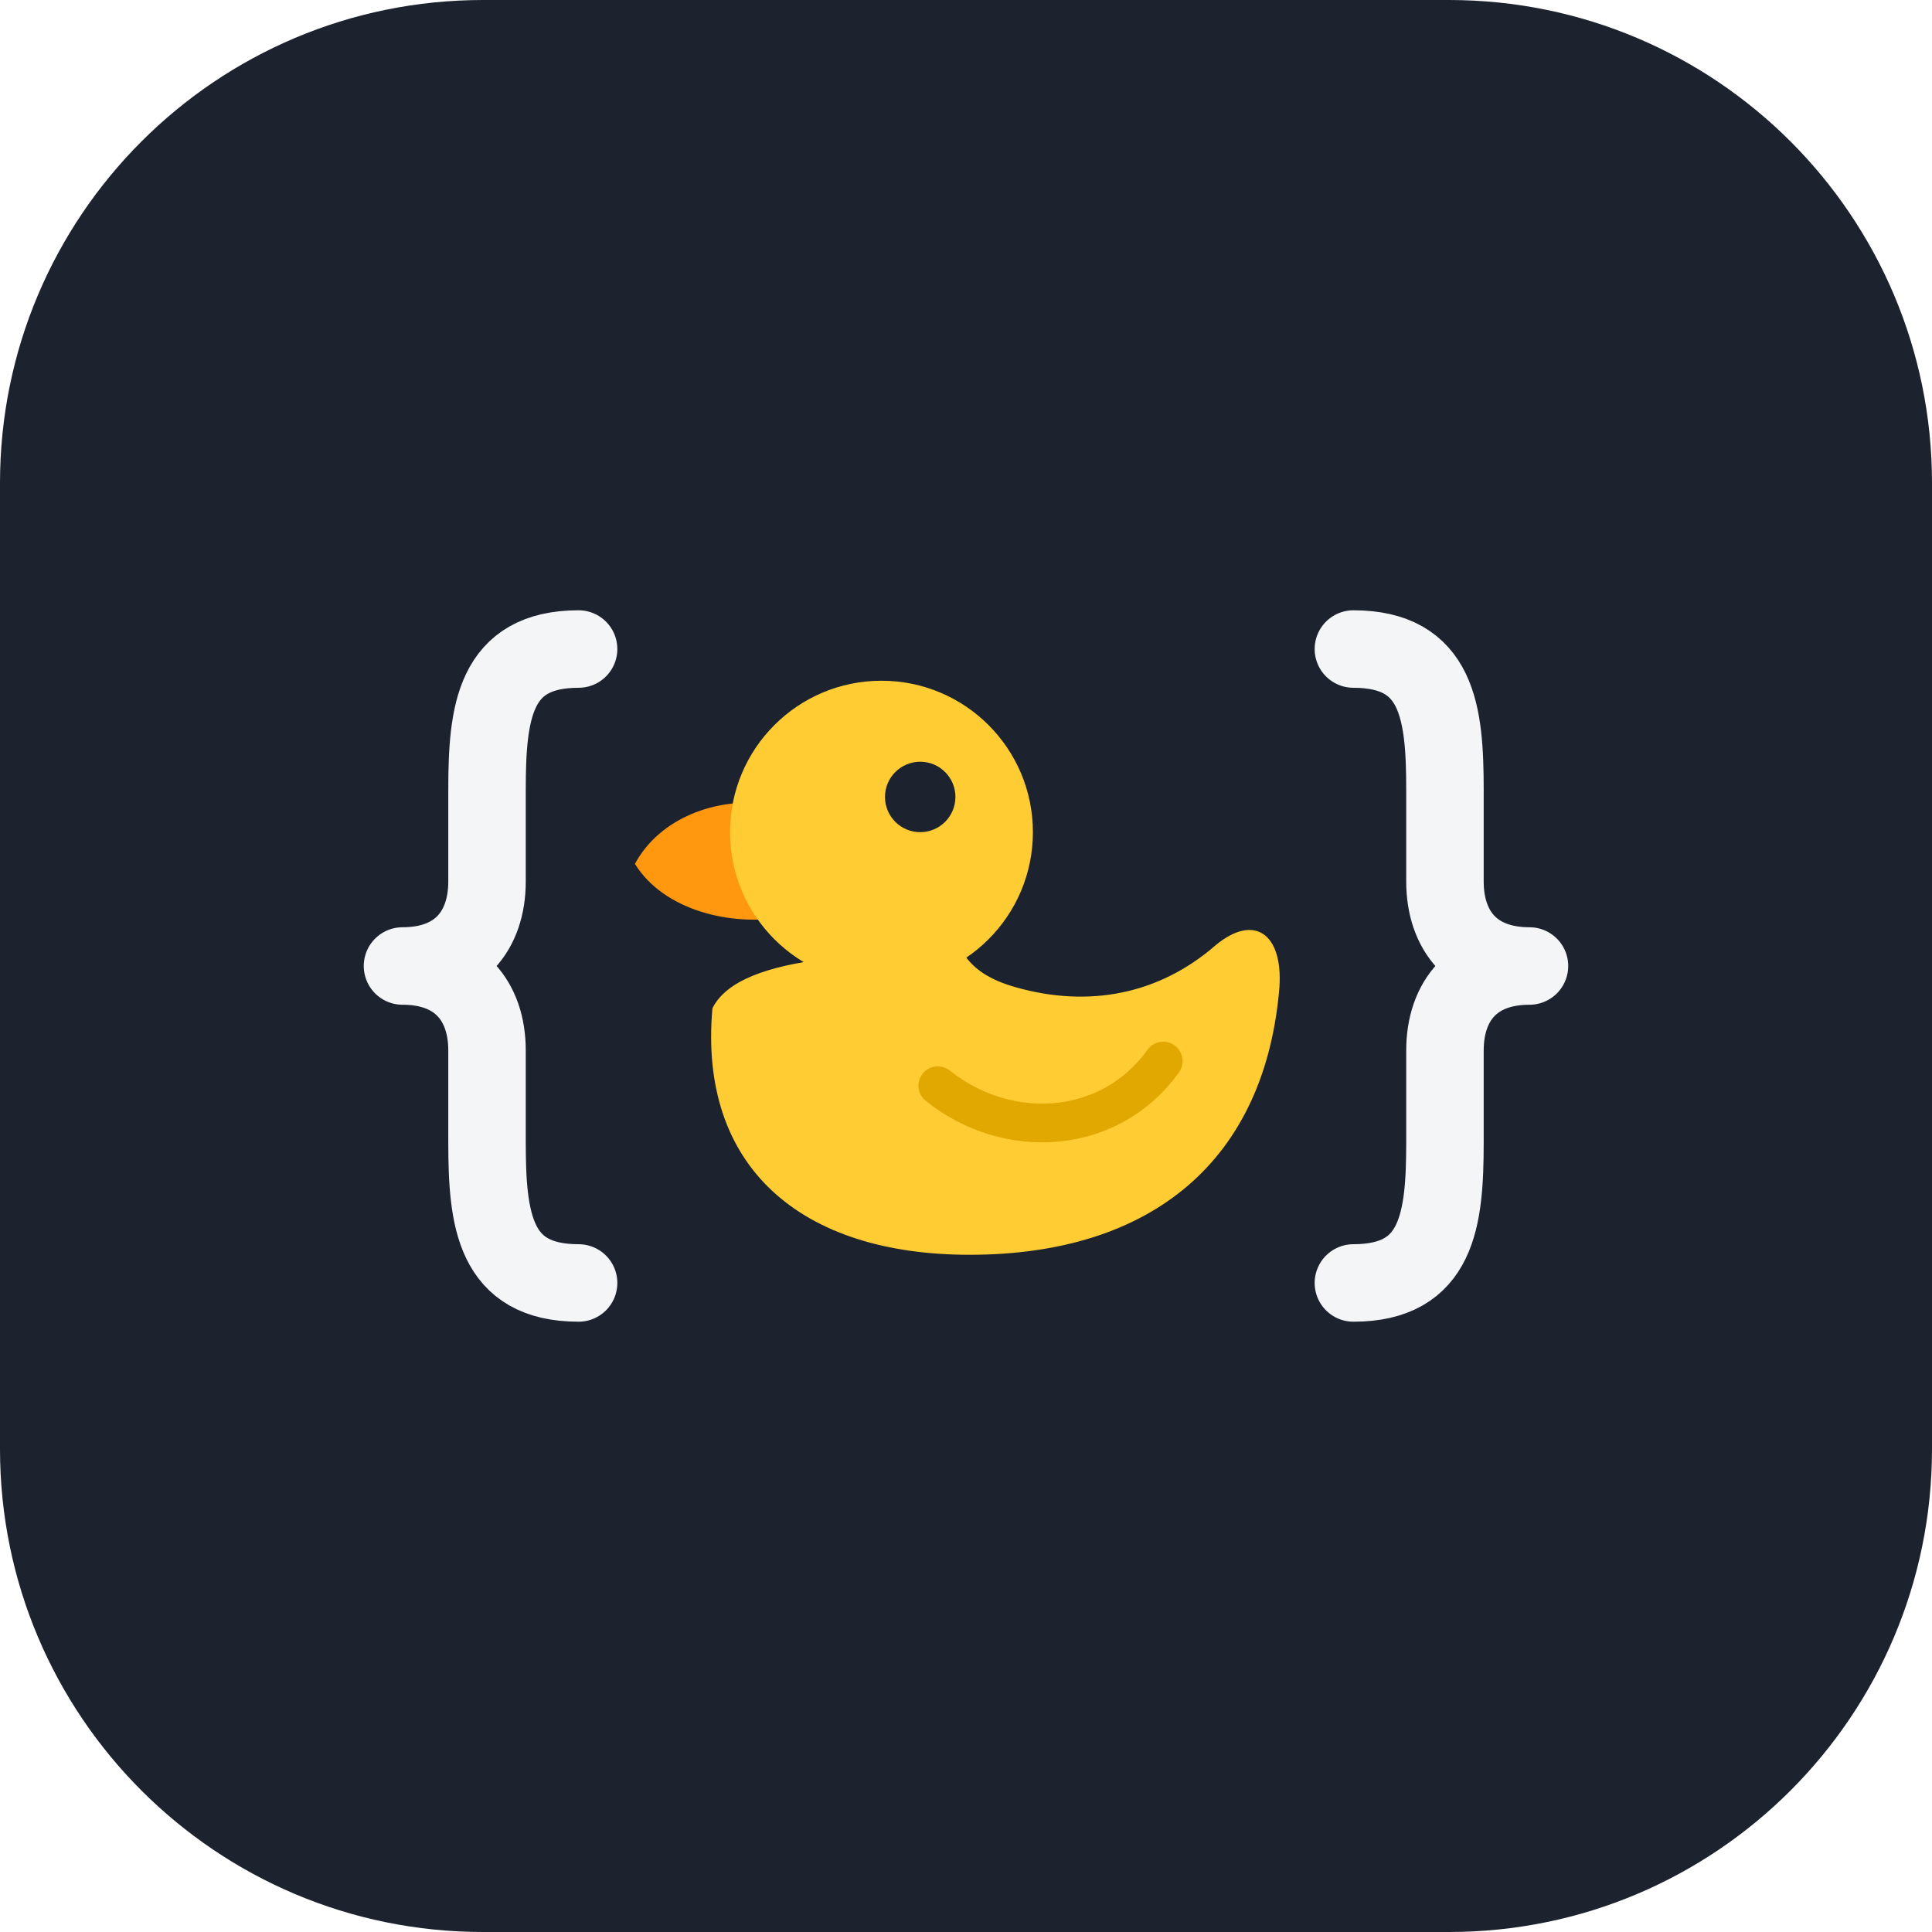
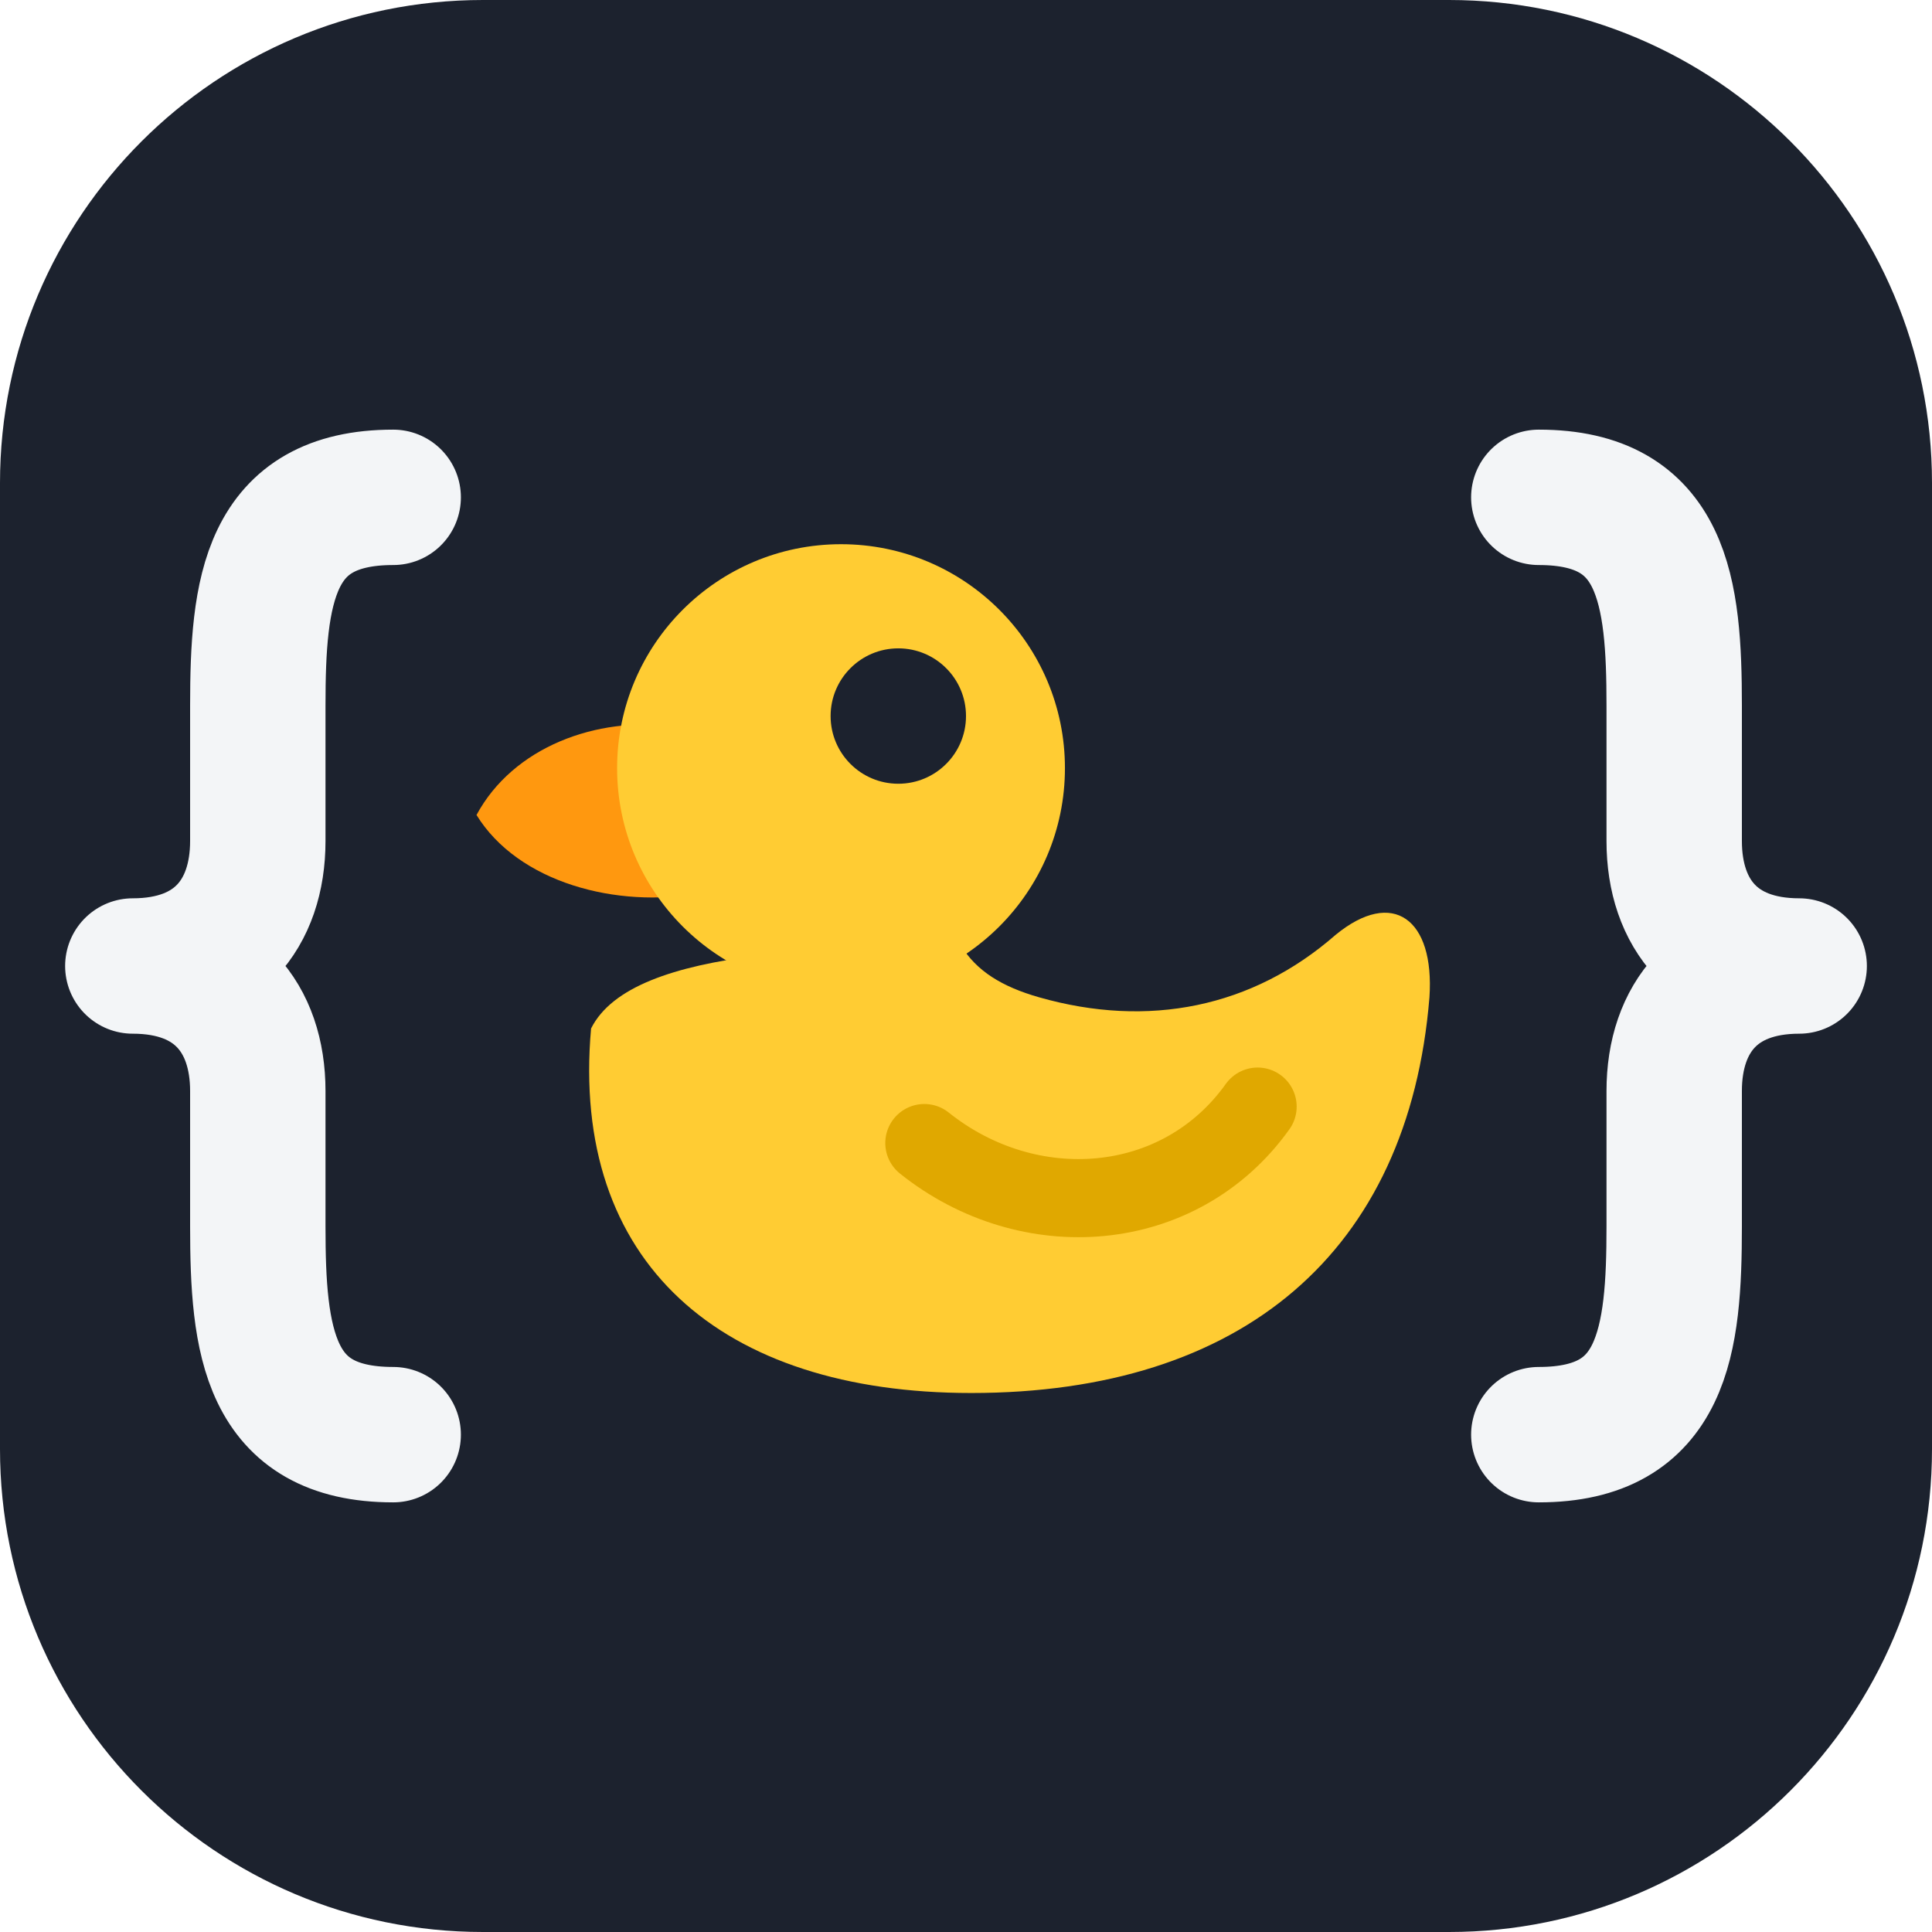
<svg xmlns="http://www.w3.org/2000/svg" width="128" height="128" viewBox="0 0 128 128">
  <rect width="128" height="128" rx="32" fill="#1c222e" />
-   <g transform="translate(22 36) scale(2.3333)">
-     <path d="M7 3C4.6 3 4.4 4.8 4.4 7V9.6C4.4 11 3.6 12 2 12C3.6 12 4.4 13 4.4 14.4V17C4.4 19.2 4.6 21 7 21" fill="none" stroke="#f3f5f7" stroke-width="2.2" stroke-linecap="round" stroke-linejoin="round" />
-     <path d="M29 3C31.4 3 31.6 4.8 31.6 7V9.6C31.6 11 32.4 12 34 12C32.4 12 31.6 13 31.6 14.4V17C31.6 19.2 31.4 21 29 21" fill="none" stroke="#f3f5f7" stroke-width="2.2" stroke-linecap="round" stroke-linejoin="round" />
+   <g transform="translate(1.9 22.6) scale(3.45)">
+     <path d="M7 3C4.6 3 4.4 4.8 4.4 7V9.6C4.4 11 3.6 12 2 12C3.6 12 4.4 13 4.4 14.4V17C4.4 19.2 4.6 21 7 21" fill="none" stroke="#f3f5f7" stroke-width="2.6" stroke-linecap="round" stroke-linejoin="round" />
+     <path d="M29 3C31.4 3 31.6 4.8 31.6 7V9.6C31.6 11 32.4 12 34 12C32.4 12 31.6 13 31.6 14.4V17C31.6 19.2 31.4 21 29 21" fill="none" stroke="#f3f5f7" stroke-width="2.6" stroke-linecap="round" stroke-linejoin="round" />
    <path d="M12.4 7.4C10.9 7.2 9.3 7.8 8.6 9.1C9.4 10.4 11.3 10.9 12.9 10.6Z" fill="#ff980f" />
    <path d="M10.8 13.2C10.4 17.7 13.3 20.2 18.1 20.2C23.3 20.2 26.5 17.5 26.9 12.6C27 11.1 26.2 10.5 25.1 11.4C23.5 12.8 21.5 13.2 19.4 12.6C18.7 12.4 18.2 12.1 17.9 11.6L14 11.8C12.4 12 11.2 12.4 10.8 13.2Z" fill="#ffcc33" />
    <circle cx="15.6" cy="8.2" r="4.3" fill="#ffcc33" />
-     <circle cx="16.7" cy="7.2" r="1" fill="#1c222e" />
-     <path d="M17.2 15.4C19.2 17 22.1 16.8 23.6 14.7" fill="none" stroke="#e0a800" stroke-width="1.1" stroke-linecap="round" />
+     <circle cx="16.7" cy="7.2" r="1.3" fill="#1c222e" />
+     <path d="M17.2 15.4C19.2 17 22.1 16.8 23.6 14.7" fill="none" stroke="#e0a800" stroke-width="1.5" stroke-linecap="round" />
  </g>
</svg>
